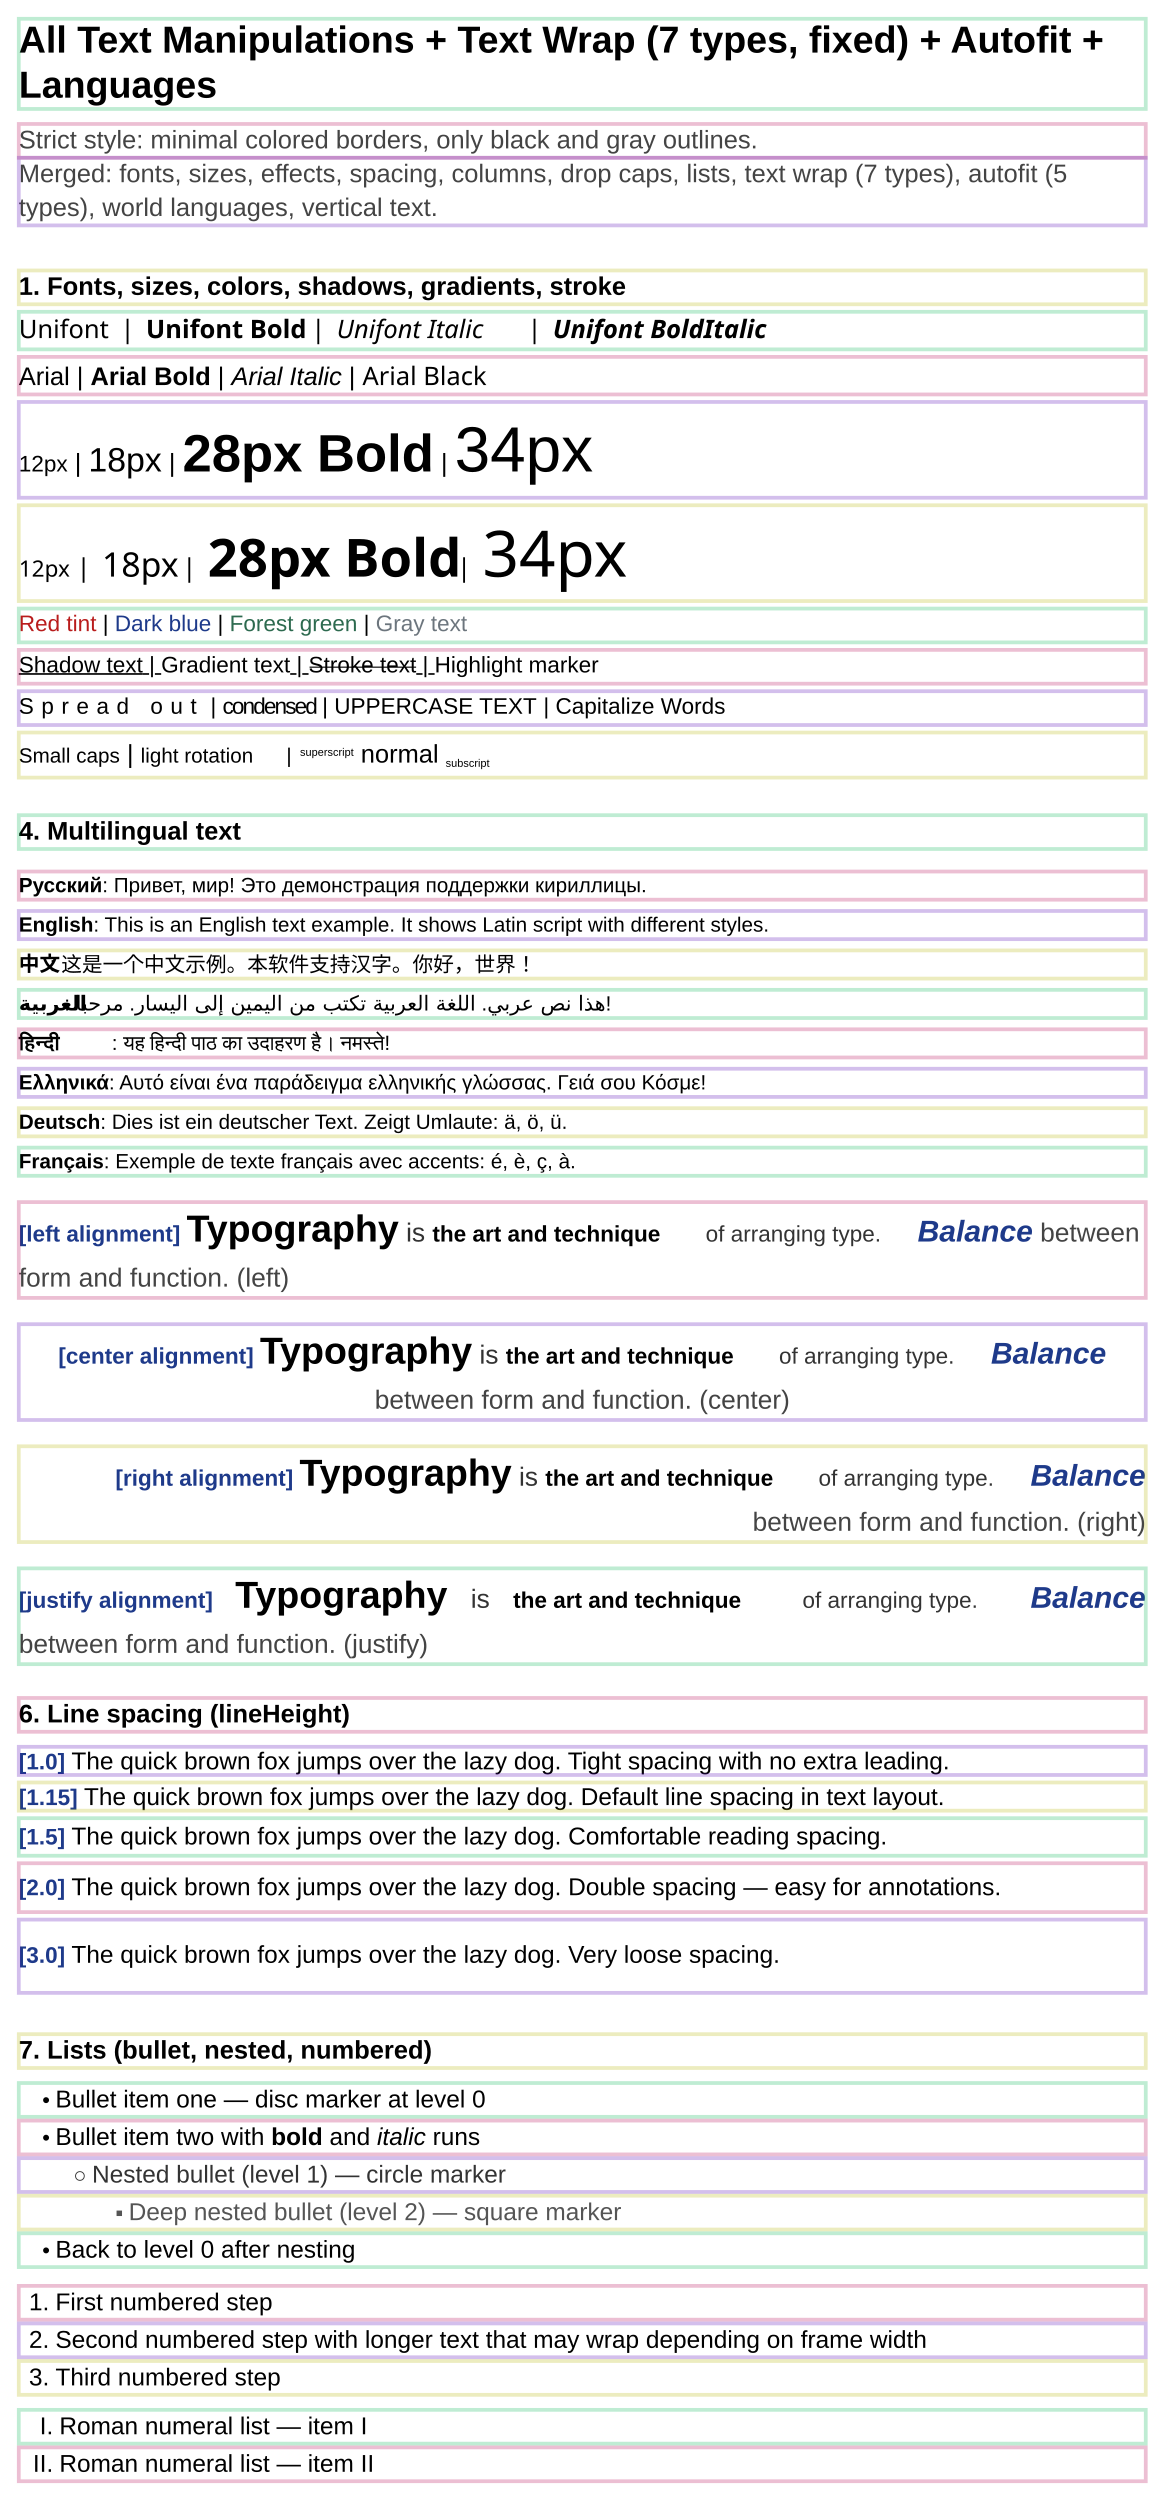
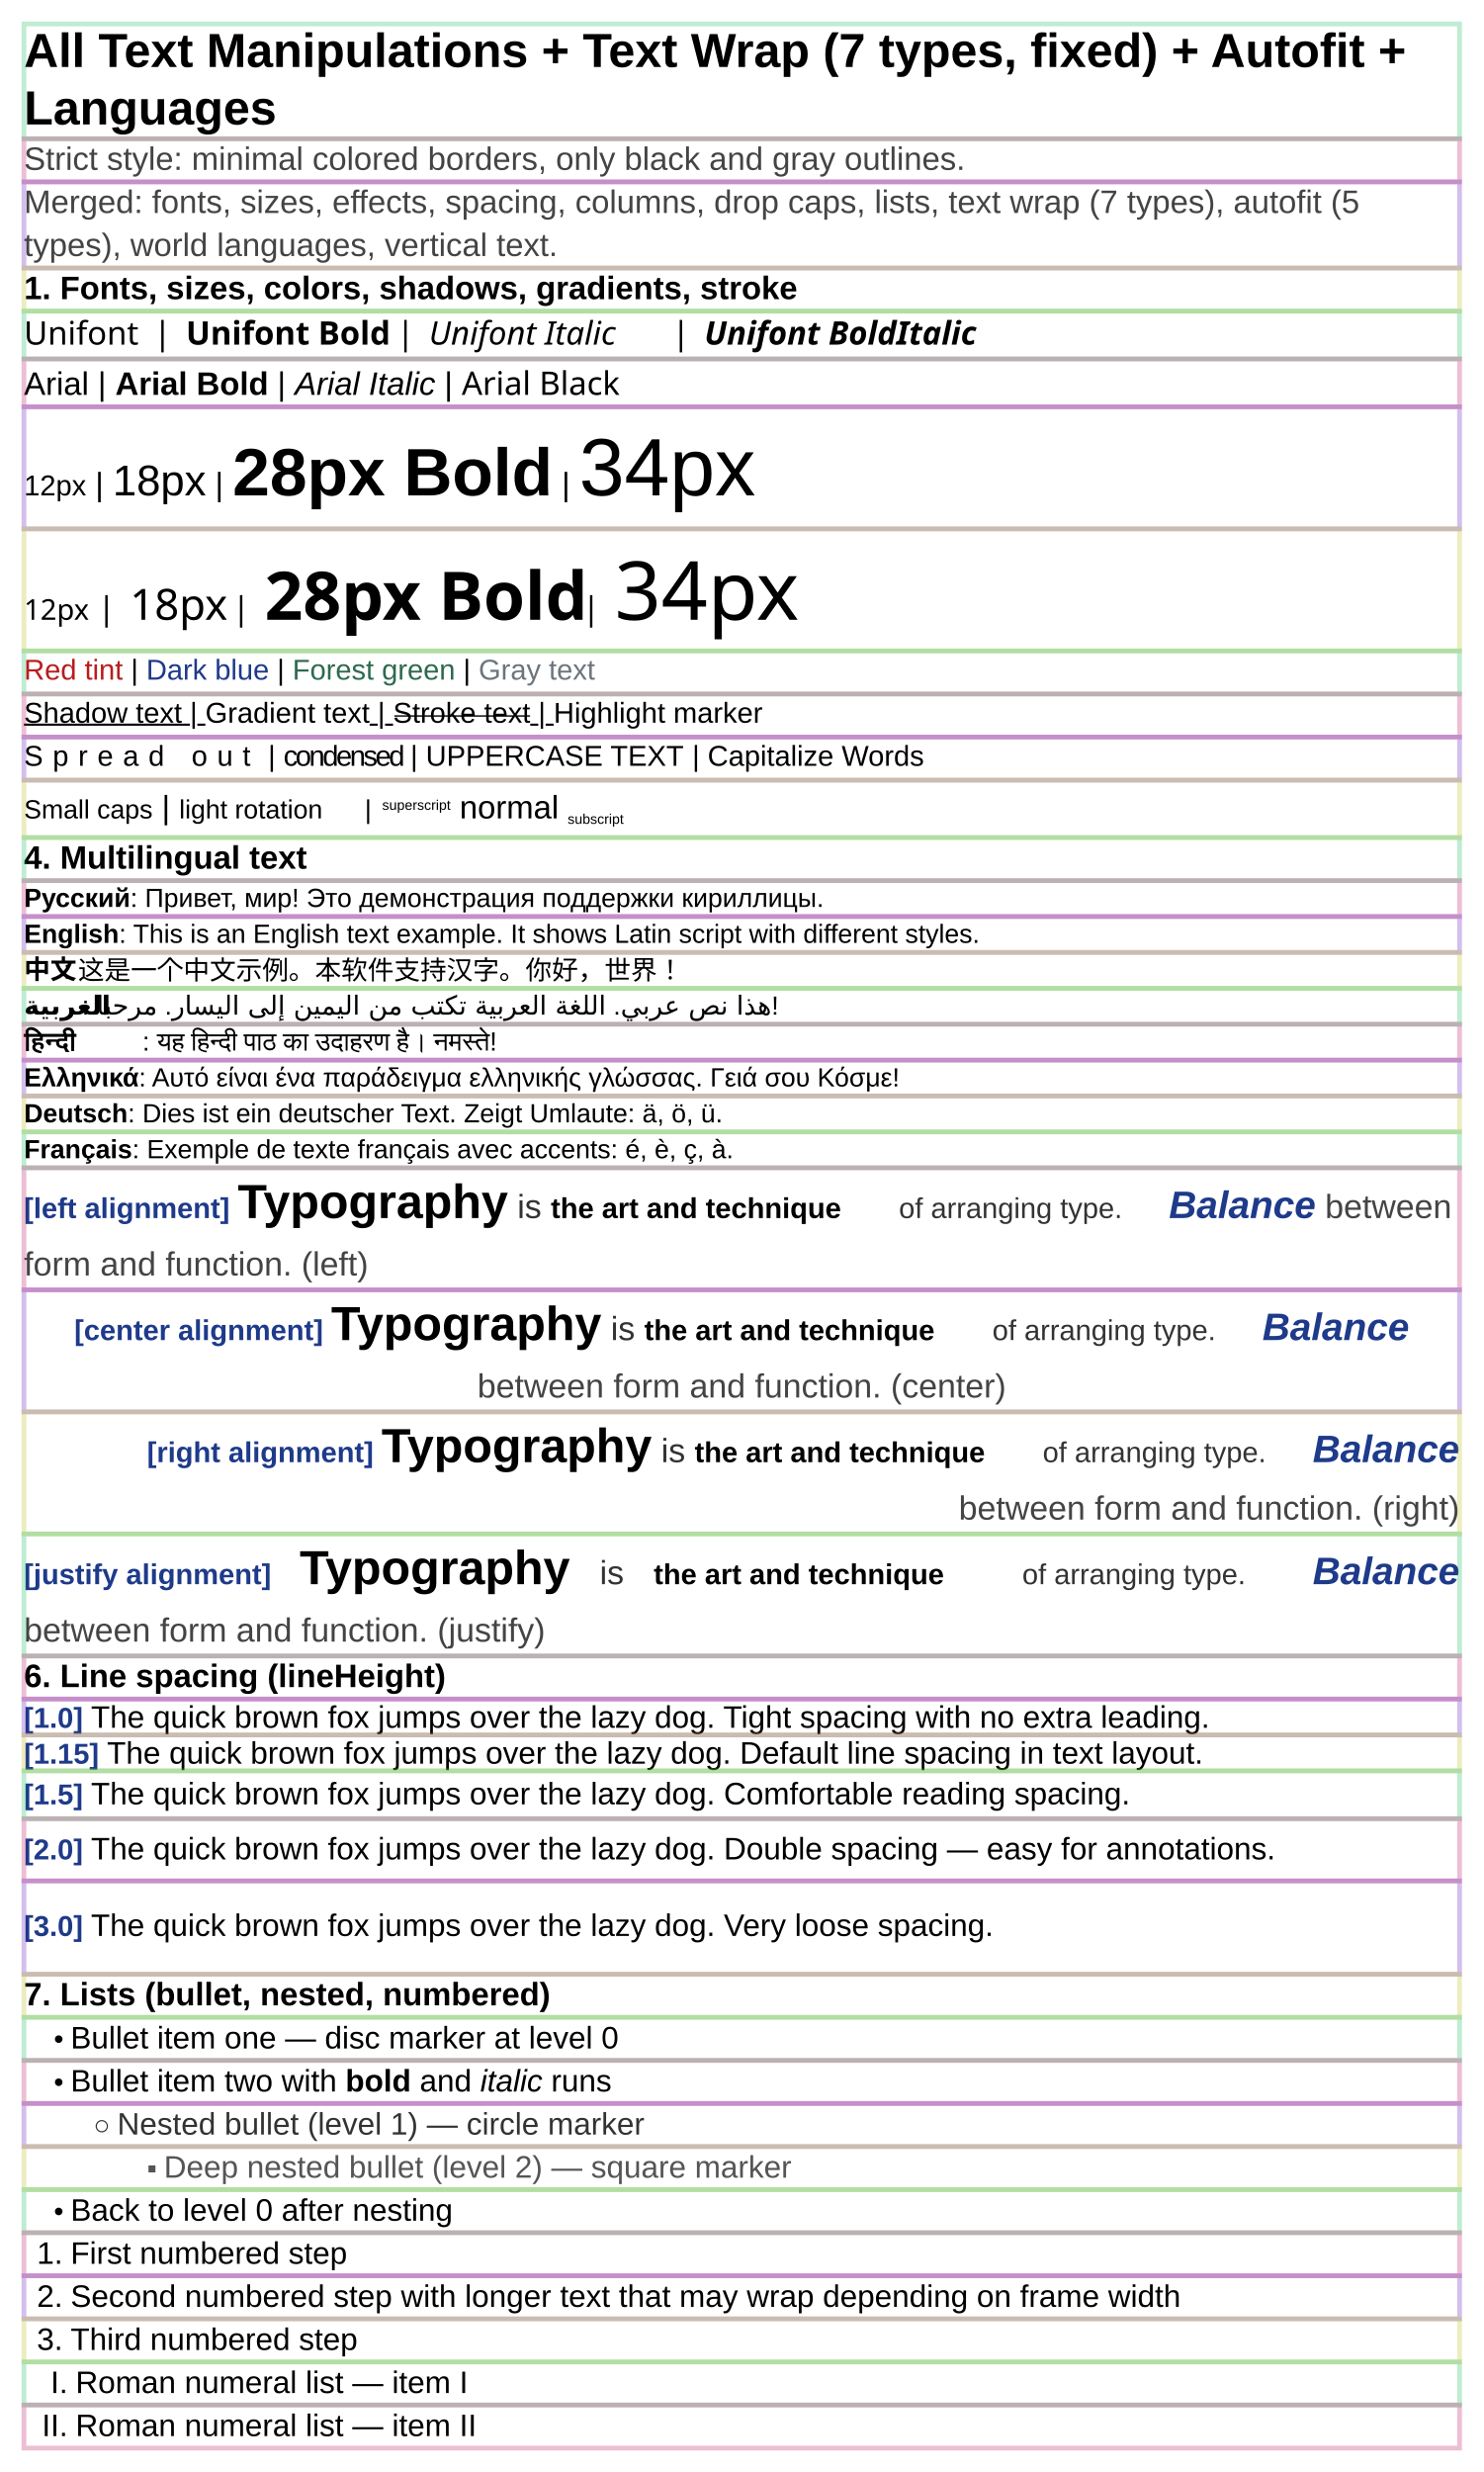
- <svg xmlns="http://www.w3.org/2000/svg" width="620" height="1331" viewBox="-10 -10 620 1331">
+ <svg xmlns="http://www.w3.org/2000/svg" width="620" height="1033" viewBox="-10 -10 620 1033">
  <text x="0" y="18" font-family="Arial" font-size="20" fill="#000000" font-weight="700">
    <tspan x="0" font-weight="700" font-style="normal" font-family="Arial" font-size="20" fill="#000000">All Text Manipulations + Text Wrap (7 types, fixed) + Autofit +</tspan>
  </text>
  <text x="0" y="42" font-family="Arial" font-size="20" fill="#000000" font-weight="700">
    <tspan x="0" font-weight="700" font-style="normal" font-family="Arial" font-size="20" fill="#000000">Languages</tspan>
  </text>
-   <text x="0" y="69" font-family="Arial" font-size="13.56" fill="#444444" font-weight="400">
+   <text x="0" y="61" font-family="Arial" font-size="13.56" fill="#444444" font-weight="400">
    <tspan x="0" font-weight="400" font-style="normal" font-family="Arial" font-size="13.56" fill="#444444">Strict style: minimal colored borders, only black and gray outlines.</tspan>
  </text>
-   <text x="0" y="87" font-family="Arial" font-size="13.56" fill="#444444" font-weight="400">
+   <text x="0" y="79" font-family="Arial" font-size="13.56" fill="#444444" font-weight="400">
    <tspan x="0" font-weight="400" font-style="normal" font-family="Arial" font-size="13.56" fill="#444444">Merged: fonts, sizes, effects, spacing, columns, drop caps, lists, text wrap (7 types), autofit (5</tspan>
  </text>
-   <text x="0" y="105" font-family="Arial" font-size="13.56" fill="#444444" font-weight="400">
+   <text x="0" y="97" font-family="Arial" font-size="13.56" fill="#444444" font-weight="400">
    <tspan x="0" font-weight="400" font-style="normal" font-family="Arial" font-size="13.56" fill="#444444">types), world languages, vertical text.</tspan>
  </text>
-   <text x="0" y="147" font-family="Arial" font-size="13.56" fill="#000000" font-weight="700">
+   <text x="0" y="115" font-family="Arial" font-size="13.56" fill="#000000" font-weight="700">
    <tspan x="0" font-weight="700" font-style="normal" font-family="Arial" font-size="13.56" fill="#000000">1. Fonts, sizes, colors, shadows, gradients, stroke</tspan>
  </text>
-   <text x="0" y="170" font-family="Unifont" font-size="13.56" fill="#000000" font-weight="400">
+   <text x="0" y="134" font-family="Unifont" font-size="13.56" fill="#000000" font-weight="400">
    <tspan x="0" font-weight="400" font-style="normal" font-family="Unifont" font-size="13.56" fill="#000000">Unifont</tspan>
    <tspan x="54.17">|</tspan>
    <tspan x="67.7" font-weight="700">Unifont Bold</tspan>
    <tspan x="155.73" font-weight="400">|</tspan>
    <tspan x="169.26" font-style="italic">Unifont Italic</tspan>
    <tspan x="270.84" font-style="normal">|</tspan>
    <tspan x="284.37" font-weight="700" font-style="italic">Unifont BoldItalic</tspan>
  </text>
-   <text x="0" y="195" font-family="Arial" font-size="13.56" fill="#000000" font-weight="400">
+   <text x="0" y="155" font-family="Arial" font-size="13.56" fill="#000000" font-weight="400">
    <tspan x="0" font-weight="400" font-style="normal" font-family="Arial" font-size="13.56" fill="#000000">Arial</tspan>
    <tspan x="30.87">|</tspan>
    <tspan x="38.16" font-weight="700">Arial Bold</tspan>
    <tspan x="105.91" font-weight="400">|</tspan>
    <tspan x="113.2" font-style="italic">Arial Italic</tspan>
    <tspan x="175.68" font-style="normal">|</tspan>
    <tspan x="182.97" font-family="Arial Black">Arial Black</tspan>
  </text>
-   <text x="0" y="241" font-family="Arial" font-size="12" fill="#000" font-weight="400">
+   <text x="0" y="197" font-family="Arial" font-size="12" fill="#000" font-weight="400">
    <tspan x="0" font-weight="400" font-style="normal" font-family="Arial" font-size="12" fill="#000">12px</tspan>
    <tspan x="29.79" font-size="13.56">|</tspan>
    <tspan x="37.08" font-size="18">18px</tspan>
    <tspan x="79.88" font-size="13.56">|</tspan>
    <tspan x="87.17" font-weight="700" font-size="28">28px Bold</tspan>
    <tspan x="224.75" font-weight="400" font-size="13.56">|</tspan>
    <tspan x="232.04" font-size="34">34px</tspan>
  </text>
-   <text x="0" y="297" font-family="Unifont" font-size="12" fill="#000" font-weight="400">
+   <text x="0" y="249" font-family="Unifont" font-size="12" fill="#000" font-weight="400">
    <tspan x="0" font-weight="400" font-style="normal" font-family="Unifont" font-size="12" fill="#000">12px</tspan>
    <tspan x="30.76" font-size="13.56">|</tspan>
    <tspan x="44.29" font-size="18">18px</tspan>
    <tspan x="87.05" font-size="13.56">|</tspan>
    <tspan x="100.58" font-weight="700" font-size="28">28px Bold</tspan>
    <tspan x="233.34" font-weight="400" font-size="13.56">|</tspan>
    <tspan x="246.87" font-size="34">34px</tspan>
  </text>
-   <text x="0" y="326" font-family="Arial" font-size="12" fill="#b91c1c" font-weight="400">
+   <text x="0" y="274" font-family="Arial" font-size="12" fill="#b91c1c" font-weight="400">
    <tspan x="0" font-weight="400" font-style="normal" font-family="Arial" font-size="12" fill="#b91c1c">Red tint</tspan>
    <tspan x="44.67" fill="#000000">|</tspan>
    <tspan x="51.11" fill="#1e3a8a">Dark blue</tspan>
    <tspan x="105.79" fill="#000000">|</tspan>
    <tspan x="112.23" fill="#2d6a4f">Forest green</tspan>
    <tspan x="183.58" fill="#000000">|</tspan>
    <tspan x="190.02" fill="#6c757d">Gray text</tspan>
  </text>
-   <text x="0" y="348" font-family="Arial" font-size="12" fill="#000" font-weight="400" text-decoration="underline">
+   <text x="0" y="292" font-family="Arial" font-size="12" fill="#000" font-weight="400" text-decoration="underline">
    <tspan x="0" font-weight="400" font-style="normal" font-family="Arial" font-size="12" fill="#000" text-decoration="underline">Shadow text</tspan>
    <tspan x="69.36">|</tspan>
    <tspan x="75.8">Gradient text</tspan>
    <tspan x="147.82">|</tspan>
    <tspan x="154.26" text-decoration="line-through">Stroke text</tspan>
    <tspan x="214.93">|</tspan>
    <tspan x="221.37">Highlight marker</tspan>
  </text>
-   <text x="0" y="370" font-family="Arial" font-size="12" fill="#000" font-weight="400">
+   <text x="0" y="310" font-family="Arial" font-size="12" fill="#000" font-weight="400">
    <tspan x="0" font-weight="400" font-style="normal" font-family="Arial" font-size="12" fill="#000" letter-spacing="4">Spread out</tspan>
    <tspan x="102.03">|</tspan>
    <tspan x="108.47" letter-spacing="-1">condensed</tspan>
    <tspan x="161.51">|</tspan>
    <tspan x="167.95">UPPERCASE TEXT</tspan>
    <tspan x="279.29">|</tspan>
    <tspan x="285.73">Capitalize Words</tspan>
  </text>
-   <text x="0" y="396" font-family="Arial" font-size="11" fill="#000" font-weight="400">
+   <text x="0" y="332" font-family="Arial" font-size="11" fill="#000" font-weight="400">
    <tspan x="0" font-weight="400" font-style="normal" font-family="Arial" font-size="11" fill="#000">Small caps</tspan>
    <tspan x="57.58" font-size="13.56">|</tspan>
    <tspan x="64.87">light rotation</tspan>
    <tspan x="142.43">|</tspan>
  </text>
-   <text x="0" y="392.4" font-family="Arial" font-size="5.85" fill="#000" font-weight="400">
+   <text x="0" y="328.4" font-family="Arial" font-size="5.85" fill="#000" font-weight="400">
    <tspan x="149.72" font-weight="400" font-style="normal" font-family="Arial" font-size="5.85" fill="#000">superscript</tspan>
  </text>
-   <text x="0" y="396" font-family="Arial" font-size="13.56" fill="#000" font-weight="400">
+   <text x="0" y="332" font-family="Arial" font-size="13.56" fill="#000" font-weight="400">
    <tspan x="182.07" font-weight="400" font-style="normal" font-family="Arial" font-size="13.56" fill="#000">normal</tspan>
  </text>
-   <text x="0" y="398.25" font-family="Arial" font-size="5.85" fill="#000" font-weight="400">
+   <text x="0" y="334.25" font-family="Arial" font-size="5.85" fill="#000" font-weight="400">
    <tspan x="227.25" font-weight="400" font-style="normal" font-family="Arial" font-size="5.85" fill="#000">subscript</tspan>
  </text>
-   <text x="0" y="437" font-family="Arial" font-size="13.56" fill="#000000" font-weight="700">
+   <text x="0" y="353" font-family="Arial" font-size="13.56" fill="#000000" font-weight="700">
    <tspan x="0" font-weight="700" font-style="normal" font-family="Arial" font-size="13.56" fill="#000000">4. Multilingual text</tspan>
  </text>
-   <text x="0" y="465" font-family="Arial" font-size="11" fill="#000" font-weight="700">
+   <text x="0" y="369" font-family="Arial" font-size="11" fill="#000" font-weight="700">
    <tspan x="0" font-weight="700" font-style="normal" font-family="Arial" font-size="11" fill="#000">Русский</tspan>
    <tspan x="44.45" font-weight="400">: Привет, мир! Это демонстрация поддержки кириллицы.</tspan>
  </text>
-   <text x="0" y="486" font-family="Arial" font-size="11" fill="#000" font-weight="700">
+   <text x="0" y="384" font-family="Arial" font-size="11" fill="#000" font-weight="700">
    <tspan x="0" font-weight="700" font-style="normal" font-family="Arial" font-size="11" fill="#000">English</tspan>
    <tspan x="39.72" font-weight="400">: This is an English text example. It shows Latin script with different styles.</tspan>
  </text>
-   <text x="0" y="507" font-family="Arial" font-size="11" fill="#000" font-weight="700">
+   <text x="0" y="399" font-family="Arial" font-size="11" fill="#000" font-weight="700">
    <tspan x="0" font-weight="700" font-style="normal" font-family="Arial" font-size="11" fill="#000">中文</tspan>
    <tspan x="16.5" font-weight="400">: 这是一个中文示例。本软件支持汉字。你好，世界！</tspan>
  </text>
-   <text x="0" y="528" font-family="Arial" font-size="11" fill="#000" font-weight="700">
+   <text x="0" y="414" font-family="Arial" font-size="11" fill="#000" font-weight="700">
    <tspan x="0" font-weight="700" font-style="normal" font-family="Arial" font-size="11" fill="#000">العربية</tspan>
    <tspan x="24.22" font-weight="400">: هذا نص عربي. اللغة العربية تكتب من اليمين إلى اليسار. مرحبا!</tspan>
  </text>
-   <text x="0" y="549" font-family="Arial" font-size="11" fill="#000" font-weight="700">
+   <text x="0" y="429" font-family="Arial" font-size="11" fill="#000" font-weight="700">
    <tspan x="0" font-weight="700" font-style="normal" font-family="Arial" font-size="11" fill="#000">हिन्दी</tspan>
    <tspan x="49.5" font-weight="400">: यह हिन्दी पाठ का उदाहरण है। नमस्ते!</tspan>
  </text>
-   <text x="0" y="570" font-family="Arial" font-size="11" fill="#000" font-weight="700">
+   <text x="0" y="444" font-family="Arial" font-size="11" fill="#000" font-weight="700">
    <tspan x="0" font-weight="700" font-style="normal" font-family="Arial" font-size="11" fill="#000">Ελληνικά</tspan>
    <tspan x="48" font-weight="400">: Αυτό είναι ένα παράδειγμα ελληνικής γλώσσας. Γειά σου Κόσμε!</tspan>
  </text>
-   <text x="0" y="591" font-family="Arial" font-size="11" fill="#000" font-weight="700">
+   <text x="0" y="459" font-family="Arial" font-size="11" fill="#000" font-weight="700">
    <tspan x="0" font-weight="700" font-style="normal" font-family="Arial" font-size="11" fill="#000">Deutsch</tspan>
    <tspan x="43.4" font-weight="400">: Dies ist ein deutscher Text. Zeigt Umlaute: ä, ö, ü.</tspan>
  </text>
-   <text x="0" y="612" font-family="Arial" font-size="11" fill="#000" font-weight="700">
+   <text x="0" y="474" font-family="Arial" font-size="11" fill="#000" font-weight="700">
    <tspan x="0" font-weight="700" font-style="normal" font-family="Arial" font-size="11" fill="#000">Français</tspan>
    <tspan x="45.25" font-weight="400">: Exemple de texte français avec accents: é, è, ç, à.</tspan>
  </text>
-   <text x="0" y="651" font-family="Arial" font-size="12" fill="#1e3a8a" font-weight="700">
+   <text x="0" y="499" font-family="Arial" font-size="12" fill="#1e3a8a" font-weight="700">
    <tspan x="0" font-weight="700" font-style="normal" font-family="Arial" font-size="12" fill="#1e3a8a">[left alignment]</tspan>
    <tspan x="89.34" font-size="20" fill="#000">Typography</tspan>
    <tspan x="206.2" font-weight="400" font-size="14" fill="#333">is</tspan>
    <tspan x="220.2" font-weight="700" fill="#000">the art and technique</tspan>
    <tspan x="365.67" font-weight="400" fill="#333">of arranging type.</tspan>
    <tspan x="478.52" font-weight="700" font-style="italic" font-size="16" fill="#1e3a8a">Balance</tspan>
    <tspan x="543.78" font-weight="400" font-style="normal" font-size="14" fill="#444">between</tspan>
  </text>
-   <text x="0" y="675" font-family="Arial" font-size="14" fill="#444" font-weight="400">
+   <text x="0" y="523" font-family="Arial" font-size="14" fill="#444" font-weight="400">
    <tspan x="0" font-weight="400" font-style="normal" font-family="Arial" font-size="14" fill="#444">form and function. (left)</tspan>
  </text>
-   <text x="21.05" y="716" font-family="Arial" font-size="12" fill="#1e3a8a" font-weight="700">
+   <text x="21.05" y="550" font-family="Arial" font-size="12" fill="#1e3a8a" font-weight="700">
    <tspan x="21.05" font-weight="700" font-style="normal" font-family="Arial" font-size="12" fill="#1e3a8a">[center alignment]</tspan>
    <tspan x="128.4" font-size="20" fill="#000">Typography</tspan>
    <tspan x="245.26" font-weight="400" font-size="14" fill="#333">is</tspan>
    <tspan x="259.26" font-weight="700" fill="#000">the art and technique</tspan>
    <tspan x="404.73" font-weight="400" fill="#333">of arranging type.</tspan>
    <tspan x="517.58" font-weight="700" font-style="italic" font-size="16" fill="#1e3a8a">Balance</tspan>
  </text>
-   <text x="189.5" y="740" font-family="Arial" font-size="14" fill="#444" font-weight="400">
+   <text x="189.5" y="574" font-family="Arial" font-size="14" fill="#444" font-weight="400">
    <tspan x="189.5" font-weight="400" font-style="normal" font-family="Arial" font-size="14" fill="#444">between form and function. (center)</tspan>
  </text>
-   <text x="51.45" y="781" font-family="Arial" font-size="12" fill="#1e3a8a" font-weight="700">
+   <text x="51.45" y="601" font-family="Arial" font-size="12" fill="#1e3a8a" font-weight="700">
    <tspan x="51.45" font-weight="700" font-style="normal" font-family="Arial" font-size="12" fill="#1e3a8a">[right alignment]</tspan>
    <tspan x="149.45" font-size="20" fill="#000">Typography</tspan>
    <tspan x="266.31" font-weight="400" font-size="14" fill="#333">is</tspan>
    <tspan x="280.31" font-weight="700" fill="#000">the art and technique</tspan>
    <tspan x="425.78" font-weight="400" fill="#333">of arranging type.</tspan>
    <tspan x="538.63" font-weight="700" font-style="italic" font-size="16" fill="#1e3a8a">Balance</tspan>
  </text>
-   <text x="390.67" y="805" font-family="Arial" font-size="14" fill="#444" font-weight="400">
+   <text x="390.67" y="625" font-family="Arial" font-size="14" fill="#444" font-weight="400">
    <tspan x="390.67" font-weight="400" font-style="normal" font-family="Arial" font-size="14" fill="#444">between form and function. (right)</tspan>
  </text>
-   <text x="0" y="846" font-family="Arial" font-size="12" fill="#1e3a8a" font-weight="700">
+   <text x="0" y="652" font-family="Arial" font-size="12" fill="#1e3a8a" font-weight="700">
    <tspan x="0" font-weight="700" font-style="normal" font-family="Arial" font-size="12" fill="#1e3a8a">[justify alignment]</tspan>
    <tspan x="115.23" font-size="20" fill="#000">Typography</tspan>
    <tspan x="240.64" font-weight="400" font-size="14" fill="#333">is</tspan>
    <tspan x="263.2" font-weight="700" fill="#000">the art and technique</tspan>
    <tspan x="417.22" font-weight="400" fill="#333">of arranging type.</tspan>
    <tspan x="538.63" font-weight="700" font-style="italic" font-size="16" fill="#1e3a8a">Balance</tspan>
  </text>
-   <text x="0" y="870" font-family="Arial" font-size="14" fill="#444" font-weight="400">
+   <text x="0" y="676" font-family="Arial" font-size="14" fill="#444" font-weight="400">
    <tspan x="0" font-weight="400" font-style="normal" font-family="Arial" font-size="14" fill="#444">between form and function. (justify)</tspan>
  </text>
-   <text x="0" y="907" font-family="Arial" font-size="13.56" fill="#000000" font-weight="700">
+   <text x="0" y="695" font-family="Arial" font-size="13.56" fill="#000000" font-weight="700">
    <tspan x="0" font-weight="700" font-style="normal" font-family="Arial" font-size="13.56" fill="#000000">6. Line spacing (lineHeight)</tspan>
  </text>
-   <text x="0" y="932" font-family="Arial" font-size="12" fill="#1e3a8a" font-weight="700">
+   <text x="0" y="712" font-family="Arial" font-size="12" fill="#1e3a8a" font-weight="700">
    <tspan x="0" font-weight="700" font-style="normal" font-family="Arial" font-size="12" fill="#1e3a8a">[1.0]</tspan>
    <tspan x="28.01" font-weight="400" font-size="13" fill="#000">The quick brown fox jumps over the lazy dog. Tight spacing with no extra leading.</tspan>
  </text>
-   <text x="0" y="951" font-family="Arial" font-size="12" fill="#1e3a8a" font-weight="700">
+   <text x="0" y="727" font-family="Arial" font-size="12" fill="#1e3a8a" font-weight="700">
    <tspan x="0" font-weight="700" font-style="normal" font-family="Arial" font-size="12" fill="#1e3a8a">[1.15]</tspan>
    <tspan x="34.69" font-weight="400" font-size="13" fill="#000">The quick brown fox jumps over the lazy dog. Default line spacing in text layout.</tspan>
  </text>
-   <text x="0" y="972" font-family="Arial" font-size="12" fill="#1e3a8a" font-weight="700">
+   <text x="0" y="744" font-family="Arial" font-size="12" fill="#1e3a8a" font-weight="700">
    <tspan x="0" font-weight="700" font-style="normal" font-family="Arial" font-size="12" fill="#1e3a8a">[1.5]</tspan>
    <tspan x="28.01" font-weight="400" font-size="13" fill="#000">The quick brown fox jumps over the lazy dog. Comfortable reading spacing.</tspan>
  </text>
-   <text x="0" y="999" font-family="Arial" font-size="12" fill="#1e3a8a" font-weight="700">
+   <text x="0" y="767" font-family="Arial" font-size="12" fill="#1e3a8a" font-weight="700">
    <tspan x="0" font-weight="700" font-style="normal" font-family="Arial" font-size="12" fill="#1e3a8a">[2.0]</tspan>
    <tspan x="28.01" font-weight="400" font-size="13" fill="#000">The quick brown fox jumps over the lazy dog. Double spacing — easy for annotations.</tspan>
  </text>
-   <text x="0" y="1035" font-family="Arial" font-size="12" fill="#1e3a8a" font-weight="700">
+   <text x="0" y="799" font-family="Arial" font-size="12" fill="#1e3a8a" font-weight="700">
    <tspan x="0" font-weight="700" font-style="normal" font-family="Arial" font-size="12" fill="#1e3a8a">[3.0]</tspan>
    <tspan x="28.01" font-weight="400" font-size="13" fill="#000">The quick brown fox jumps over the lazy dog. Very loose spacing.</tspan>
  </text>
-   <text x="0" y="1086" font-family="Arial" font-size="13.56" fill="#000000" font-weight="700">
+   <text x="0" y="828" font-family="Arial" font-size="13.56" fill="#000000" font-weight="700">
    <tspan x="0" font-weight="700" font-style="normal" font-family="Arial" font-size="13.56" fill="#000000">7. Lists (bullet, nested, numbered)</tspan>
  </text>
-   <text x="12.48" y="1112" font-family="Arial" font-size="13" fill="#000" font-weight="400">
+   <text x="12.48" y="846" font-family="Arial" font-size="13" fill="#000" font-weight="400">
    <tspan x="12.48" font-weight="400" font-style="normal" font-family="Arial" font-size="11.7" fill="#000">•</tspan>
    <tspan x="19.5" font-size="13">Bullet item one — disc marker at level 0</tspan>
  </text>
-   <text x="12.48" y="1132" font-family="Arial" font-size="13" fill="#000" font-weight="400">
+   <text x="12.48" y="864" font-family="Arial" font-size="13" fill="#000" font-weight="400">
    <tspan x="12.48" font-weight="400" font-style="normal" font-family="Arial" font-size="11.7" fill="#000">•</tspan>
    <tspan x="19.5" font-size="13">Bullet item two with</tspan>
    <tspan x="134.37" font-weight="700">bold</tspan>
    <tspan x="165.41" font-weight="400">and</tspan>
    <tspan x="190.71" font-style="italic">italic</tspan>
    <tspan x="220.33" font-style="normal">runs</tspan>
  </text>
-   <text x="29.01" y="1152" font-family="Arial" font-size="13" fill="#333" font-weight="400">
+   <text x="29.01" y="882" font-family="Arial" font-size="13" fill="#333" font-weight="400">
    <tspan x="29.01" font-weight="400" font-style="normal" font-family="Arial" font-size="11.7" fill="#333">○</tspan>
    <tspan x="39" font-size="13">Nested bullet (level 1) — circle marker</tspan>
  </text>
-   <text x="51.43" y="1172" font-family="Arial" font-size="13" fill="#555" font-weight="400">
+   <text x="51.43" y="900" font-family="Arial" font-size="13" fill="#555" font-weight="400">
    <tspan x="51.43" font-weight="400" font-style="normal" font-family="Arial" font-size="11.7" fill="#555">▪</tspan>
    <tspan x="58.5" font-size="13">Deep nested bullet (level 2) — square marker</tspan>
  </text>
-   <text x="12.48" y="1192" font-family="Arial" font-size="13" fill="#000" font-weight="400">
+   <text x="12.48" y="918" font-family="Arial" font-size="13" fill="#000" font-weight="400">
    <tspan x="12.48" font-weight="400" font-style="normal" font-family="Arial" font-size="11.7" fill="#000">•</tspan>
    <tspan x="19.5" font-size="13">Back to level 0 after nesting</tspan>
  </text>
-   <text x="5.41" y="1220" font-family="Arial" font-size="13" fill="#000" font-weight="400">
+   <text x="5.41" y="936" font-family="Arial" font-size="13" fill="#000" font-weight="400">
    <tspan x="5.41" font-weight="400" font-style="normal" font-family="Arial" font-size="13" fill="#000">1.</tspan>
    <tspan x="19.5">First numbered step</tspan>
  </text>
-   <text x="5.41" y="1240" font-family="Arial" font-size="13" fill="#000" font-weight="400">
+   <text x="5.41" y="954" font-family="Arial" font-size="13" fill="#000" font-weight="400">
    <tspan x="5.41" font-weight="400" font-style="normal" font-family="Arial" font-size="13" fill="#000">2.</tspan>
    <tspan x="19.5">Second numbered step with longer text that may wrap depending on frame width</tspan>
  </text>
-   <text x="5.41" y="1260" font-family="Arial" font-size="13" fill="#000" font-weight="400">
+   <text x="5.41" y="972" font-family="Arial" font-size="13" fill="#000" font-weight="400">
    <tspan x="5.41" font-weight="400" font-style="normal" font-family="Arial" font-size="13" fill="#000">3.</tspan>
    <tspan x="19.5">Third numbered step</tspan>
  </text>
-   <text x="11.13" y="1286" font-family="Arial" font-size="13" fill="#000" font-weight="400">
+   <text x="11.13" y="990" font-family="Arial" font-size="13" fill="#000" font-weight="400">
    <tspan x="11.13" font-weight="400" font-style="normal" font-family="Arial" font-size="13" fill="#000">I.</tspan>
    <tspan x="21.6">Roman numeral list — item I</tspan>
  </text>
-   <text x="7.51" y="1306" font-family="Arial" font-size="13" fill="#000" font-weight="400">
+   <text x="7.51" y="1008" font-family="Arial" font-size="13" fill="#000" font-weight="400">
    <tspan x="7.51" font-weight="400" font-style="normal" font-family="Arial" font-size="13" fill="#000">II.</tspan>
    <tspan x="21.6">Roman numeral list — item II</tspan>
  </text>
  <rect x="0" y="0" width="600" height="48" fill="none" stroke="rgba(0,180,80,0.25)" stroke-width="2" />
-   <rect x="0" y="56" width="600" height="18" fill="none" stroke="rgba(180,0,80,0.25)" stroke-width="2" />
-   <rect x="0" y="74" width="600" height="36" fill="none" stroke="rgba(80,0,180,0.25)" stroke-width="2" />
-   <rect x="0" y="134" width="600" height="18" fill="none" stroke="rgba(180,180,0,0.25)" stroke-width="2" />
-   <rect x="0" y="156" width="600" height="20" fill="none" stroke="rgba(0,180,80,0.25)" stroke-width="2" />
-   <rect x="0" y="180" width="600" height="20" fill="none" stroke="rgba(180,0,80,0.25)" stroke-width="2" />
-   <rect x="0" y="204" width="600" height="51" fill="none" stroke="rgba(80,0,180,0.25)" stroke-width="2" />
-   <rect x="0" y="259" width="600" height="51" fill="none" stroke="rgba(180,180,0,0.25)" stroke-width="2" />
-   <rect x="0" y="314" width="600" height="18" fill="none" stroke="rgba(0,180,80,0.25)" stroke-width="2" />
-   <rect x="0" y="336" width="600" height="18" fill="none" stroke="rgba(180,0,80,0.25)" stroke-width="2" />
-   <rect x="0" y="358" width="600" height="18" fill="none" stroke="rgba(80,0,180,0.25)" stroke-width="2" />
-   <rect x="0" y="380" width="600" height="24" fill="none" stroke="rgba(180,180,0,0.25)" stroke-width="2" />
-   <rect x="0" y="424" width="600" height="18" fill="none" stroke="rgba(0,180,80,0.25)" stroke-width="2" />
-   <rect x="0" y="454" width="600" height="15" fill="none" stroke="rgba(180,0,80,0.25)" stroke-width="2" />
-   <rect x="0" y="475" width="600" height="15" fill="none" stroke="rgba(80,0,180,0.25)" stroke-width="2" />
-   <rect x="0" y="496" width="600" height="15" fill="none" stroke="rgba(180,180,0,0.25)" stroke-width="2" />
-   <rect x="0" y="517" width="600" height="15" fill="none" stroke="rgba(0,180,80,0.25)" stroke-width="2" />
-   <rect x="0" y="538" width="600" height="15" fill="none" stroke="rgba(180,0,80,0.25)" stroke-width="2" />
-   <rect x="0" y="559" width="600" height="15" fill="none" stroke="rgba(80,0,180,0.25)" stroke-width="2" />
-   <rect x="0" y="580" width="600" height="15" fill="none" stroke="rgba(180,180,0,0.25)" stroke-width="2" />
-   <rect x="0" y="601" width="600" height="15" fill="none" stroke="rgba(0,180,80,0.25)" stroke-width="2" />
-   <rect x="0" y="630" width="600" height="51" fill="none" stroke="rgba(180,0,80,0.25)" stroke-width="2" />
-   <rect x="0" y="695" width="600" height="51" fill="none" stroke="rgba(80,0,180,0.25)" stroke-width="2" />
-   <rect x="0" y="760" width="600" height="51" fill="none" stroke="rgba(180,180,0,0.25)" stroke-width="2" />
-   <rect x="0" y="825" width="600" height="51" fill="none" stroke="rgba(0,180,80,0.25)" stroke-width="2" />
-   <rect x="0" y="894" width="600" height="18" fill="none" stroke="rgba(180,0,80,0.25)" stroke-width="2" />
-   <rect x="0" y="920" width="600" height="15" fill="none" stroke="rgba(80,0,180,0.25)" stroke-width="2" />
-   <rect x="0" y="939" width="600" height="15" fill="none" stroke="rgba(180,180,0,0.25)" stroke-width="2" />
-   <rect x="0" y="958" width="600" height="20" fill="none" stroke="rgba(0,180,80,0.25)" stroke-width="2" />
-   <rect x="0" y="982" width="600" height="26" fill="none" stroke="rgba(180,0,80,0.25)" stroke-width="2" />
-   <rect x="0" y="1012" width="600" height="39" fill="none" stroke="rgba(80,0,180,0.25)" stroke-width="2" />
-   <rect x="0" y="1073" width="600" height="18" fill="none" stroke="rgba(180,180,0,0.25)" stroke-width="2" />
-   <rect x="0" y="1099" width="600" height="18" fill="none" stroke="rgba(0,180,80,0.25)" stroke-width="2" />
-   <rect x="0" y="1119" width="600" height="18" fill="none" stroke="rgba(180,0,80,0.25)" stroke-width="2" />
-   <rect x="0" y="1139" width="600" height="18" fill="none" stroke="rgba(80,0,180,0.25)" stroke-width="2" />
-   <rect x="0" y="1159" width="600" height="18" fill="none" stroke="rgba(180,180,0,0.25)" stroke-width="2" />
-   <rect x="0" y="1179" width="600" height="18" fill="none" stroke="rgba(0,180,80,0.25)" stroke-width="2" />
-   <rect x="0" y="1207" width="600" height="18" fill="none" stroke="rgba(180,0,80,0.25)" stroke-width="2" />
-   <rect x="0" y="1227" width="600" height="18" fill="none" stroke="rgba(80,0,180,0.25)" stroke-width="2" />
-   <rect x="0" y="1247" width="600" height="18" fill="none" stroke="rgba(180,180,0,0.25)" stroke-width="2" />
-   <rect x="0" y="1273" width="600" height="18" fill="none" stroke="rgba(0,180,80,0.25)" stroke-width="2" />
-   <rect x="0" y="1293" width="600" height="18" fill="none" stroke="rgba(180,0,80,0.25)" stroke-width="2" />
+   <rect x="0" y="48" width="600" height="18" fill="none" stroke="rgba(180,0,80,0.25)" stroke-width="2" />
+   <rect x="0" y="66" width="600" height="36" fill="none" stroke="rgba(80,0,180,0.25)" stroke-width="2" />
+   <rect x="0" y="102" width="600" height="18" fill="none" stroke="rgba(180,180,0,0.25)" stroke-width="2" />
+   <rect x="0" y="120" width="600" height="20" fill="none" stroke="rgba(0,180,80,0.25)" stroke-width="2" />
+   <rect x="0" y="140" width="600" height="20" fill="none" stroke="rgba(180,0,80,0.25)" stroke-width="2" />
+   <rect x="0" y="160" width="600" height="51" fill="none" stroke="rgba(80,0,180,0.25)" stroke-width="2" />
+   <rect x="0" y="211" width="600" height="51" fill="none" stroke="rgba(180,180,0,0.25)" stroke-width="2" />
+   <rect x="0" y="262" width="600" height="18" fill="none" stroke="rgba(0,180,80,0.25)" stroke-width="2" />
+   <rect x="0" y="280" width="600" height="18" fill="none" stroke="rgba(180,0,80,0.25)" stroke-width="2" />
+   <rect x="0" y="298" width="600" height="18" fill="none" stroke="rgba(80,0,180,0.25)" stroke-width="2" />
+   <rect x="0" y="316" width="600" height="24" fill="none" stroke="rgba(180,180,0,0.25)" stroke-width="2" />
+   <rect x="0" y="340" width="600" height="18" fill="none" stroke="rgba(0,180,80,0.25)" stroke-width="2" />
+   <rect x="0" y="358" width="600" height="15" fill="none" stroke="rgba(180,0,80,0.25)" stroke-width="2" />
+   <rect x="0" y="373" width="600" height="15" fill="none" stroke="rgba(80,0,180,0.25)" stroke-width="2" />
+   <rect x="0" y="388" width="600" height="15" fill="none" stroke="rgba(180,180,0,0.25)" stroke-width="2" />
+   <rect x="0" y="403" width="600" height="15" fill="none" stroke="rgba(0,180,80,0.25)" stroke-width="2" />
+   <rect x="0" y="418" width="600" height="15" fill="none" stroke="rgba(180,0,80,0.25)" stroke-width="2" />
+   <rect x="0" y="433" width="600" height="15" fill="none" stroke="rgba(80,0,180,0.25)" stroke-width="2" />
+   <rect x="0" y="448" width="600" height="15" fill="none" stroke="rgba(180,180,0,0.25)" stroke-width="2" />
+   <rect x="0" y="463" width="600" height="15" fill="none" stroke="rgba(0,180,80,0.25)" stroke-width="2" />
+   <rect x="0" y="478" width="600" height="51" fill="none" stroke="rgba(180,0,80,0.25)" stroke-width="2" />
+   <rect x="0" y="529" width="600" height="51" fill="none" stroke="rgba(80,0,180,0.25)" stroke-width="2" />
+   <rect x="0" y="580" width="600" height="51" fill="none" stroke="rgba(180,180,0,0.25)" stroke-width="2" />
+   <rect x="0" y="631" width="600" height="51" fill="none" stroke="rgba(0,180,80,0.25)" stroke-width="2" />
+   <rect x="0" y="682" width="600" height="18" fill="none" stroke="rgba(180,0,80,0.25)" stroke-width="2" />
+   <rect x="0" y="700" width="600" height="15" fill="none" stroke="rgba(80,0,180,0.25)" stroke-width="2" />
+   <rect x="0" y="715" width="600" height="15" fill="none" stroke="rgba(180,180,0,0.25)" stroke-width="2" />
+   <rect x="0" y="730" width="600" height="20" fill="none" stroke="rgba(0,180,80,0.25)" stroke-width="2" />
+   <rect x="0" y="750" width="600" height="26" fill="none" stroke="rgba(180,0,80,0.25)" stroke-width="2" />
+   <rect x="0" y="776" width="600" height="39" fill="none" stroke="rgba(80,0,180,0.25)" stroke-width="2" />
+   <rect x="0" y="815" width="600" height="18" fill="none" stroke="rgba(180,180,0,0.25)" stroke-width="2" />
+   <rect x="0" y="833" width="600" height="18" fill="none" stroke="rgba(0,180,80,0.25)" stroke-width="2" />
+   <rect x="0" y="851" width="600" height="18" fill="none" stroke="rgba(180,0,80,0.25)" stroke-width="2" />
+   <rect x="0" y="869" width="600" height="18" fill="none" stroke="rgba(80,0,180,0.25)" stroke-width="2" />
+   <rect x="0" y="887" width="600" height="18" fill="none" stroke="rgba(180,180,0,0.25)" stroke-width="2" />
+   <rect x="0" y="905" width="600" height="18" fill="none" stroke="rgba(0,180,80,0.25)" stroke-width="2" />
+   <rect x="0" y="923" width="600" height="18" fill="none" stroke="rgba(180,0,80,0.25)" stroke-width="2" />
+   <rect x="0" y="941" width="600" height="18" fill="none" stroke="rgba(80,0,180,0.25)" stroke-width="2" />
+   <rect x="0" y="959" width="600" height="18" fill="none" stroke="rgba(180,180,0,0.25)" stroke-width="2" />
+   <rect x="0" y="977" width="600" height="18" fill="none" stroke="rgba(0,180,80,0.25)" stroke-width="2" />
+   <rect x="0" y="995" width="600" height="18" fill="none" stroke="rgba(180,0,80,0.25)" stroke-width="2" />
</svg>
